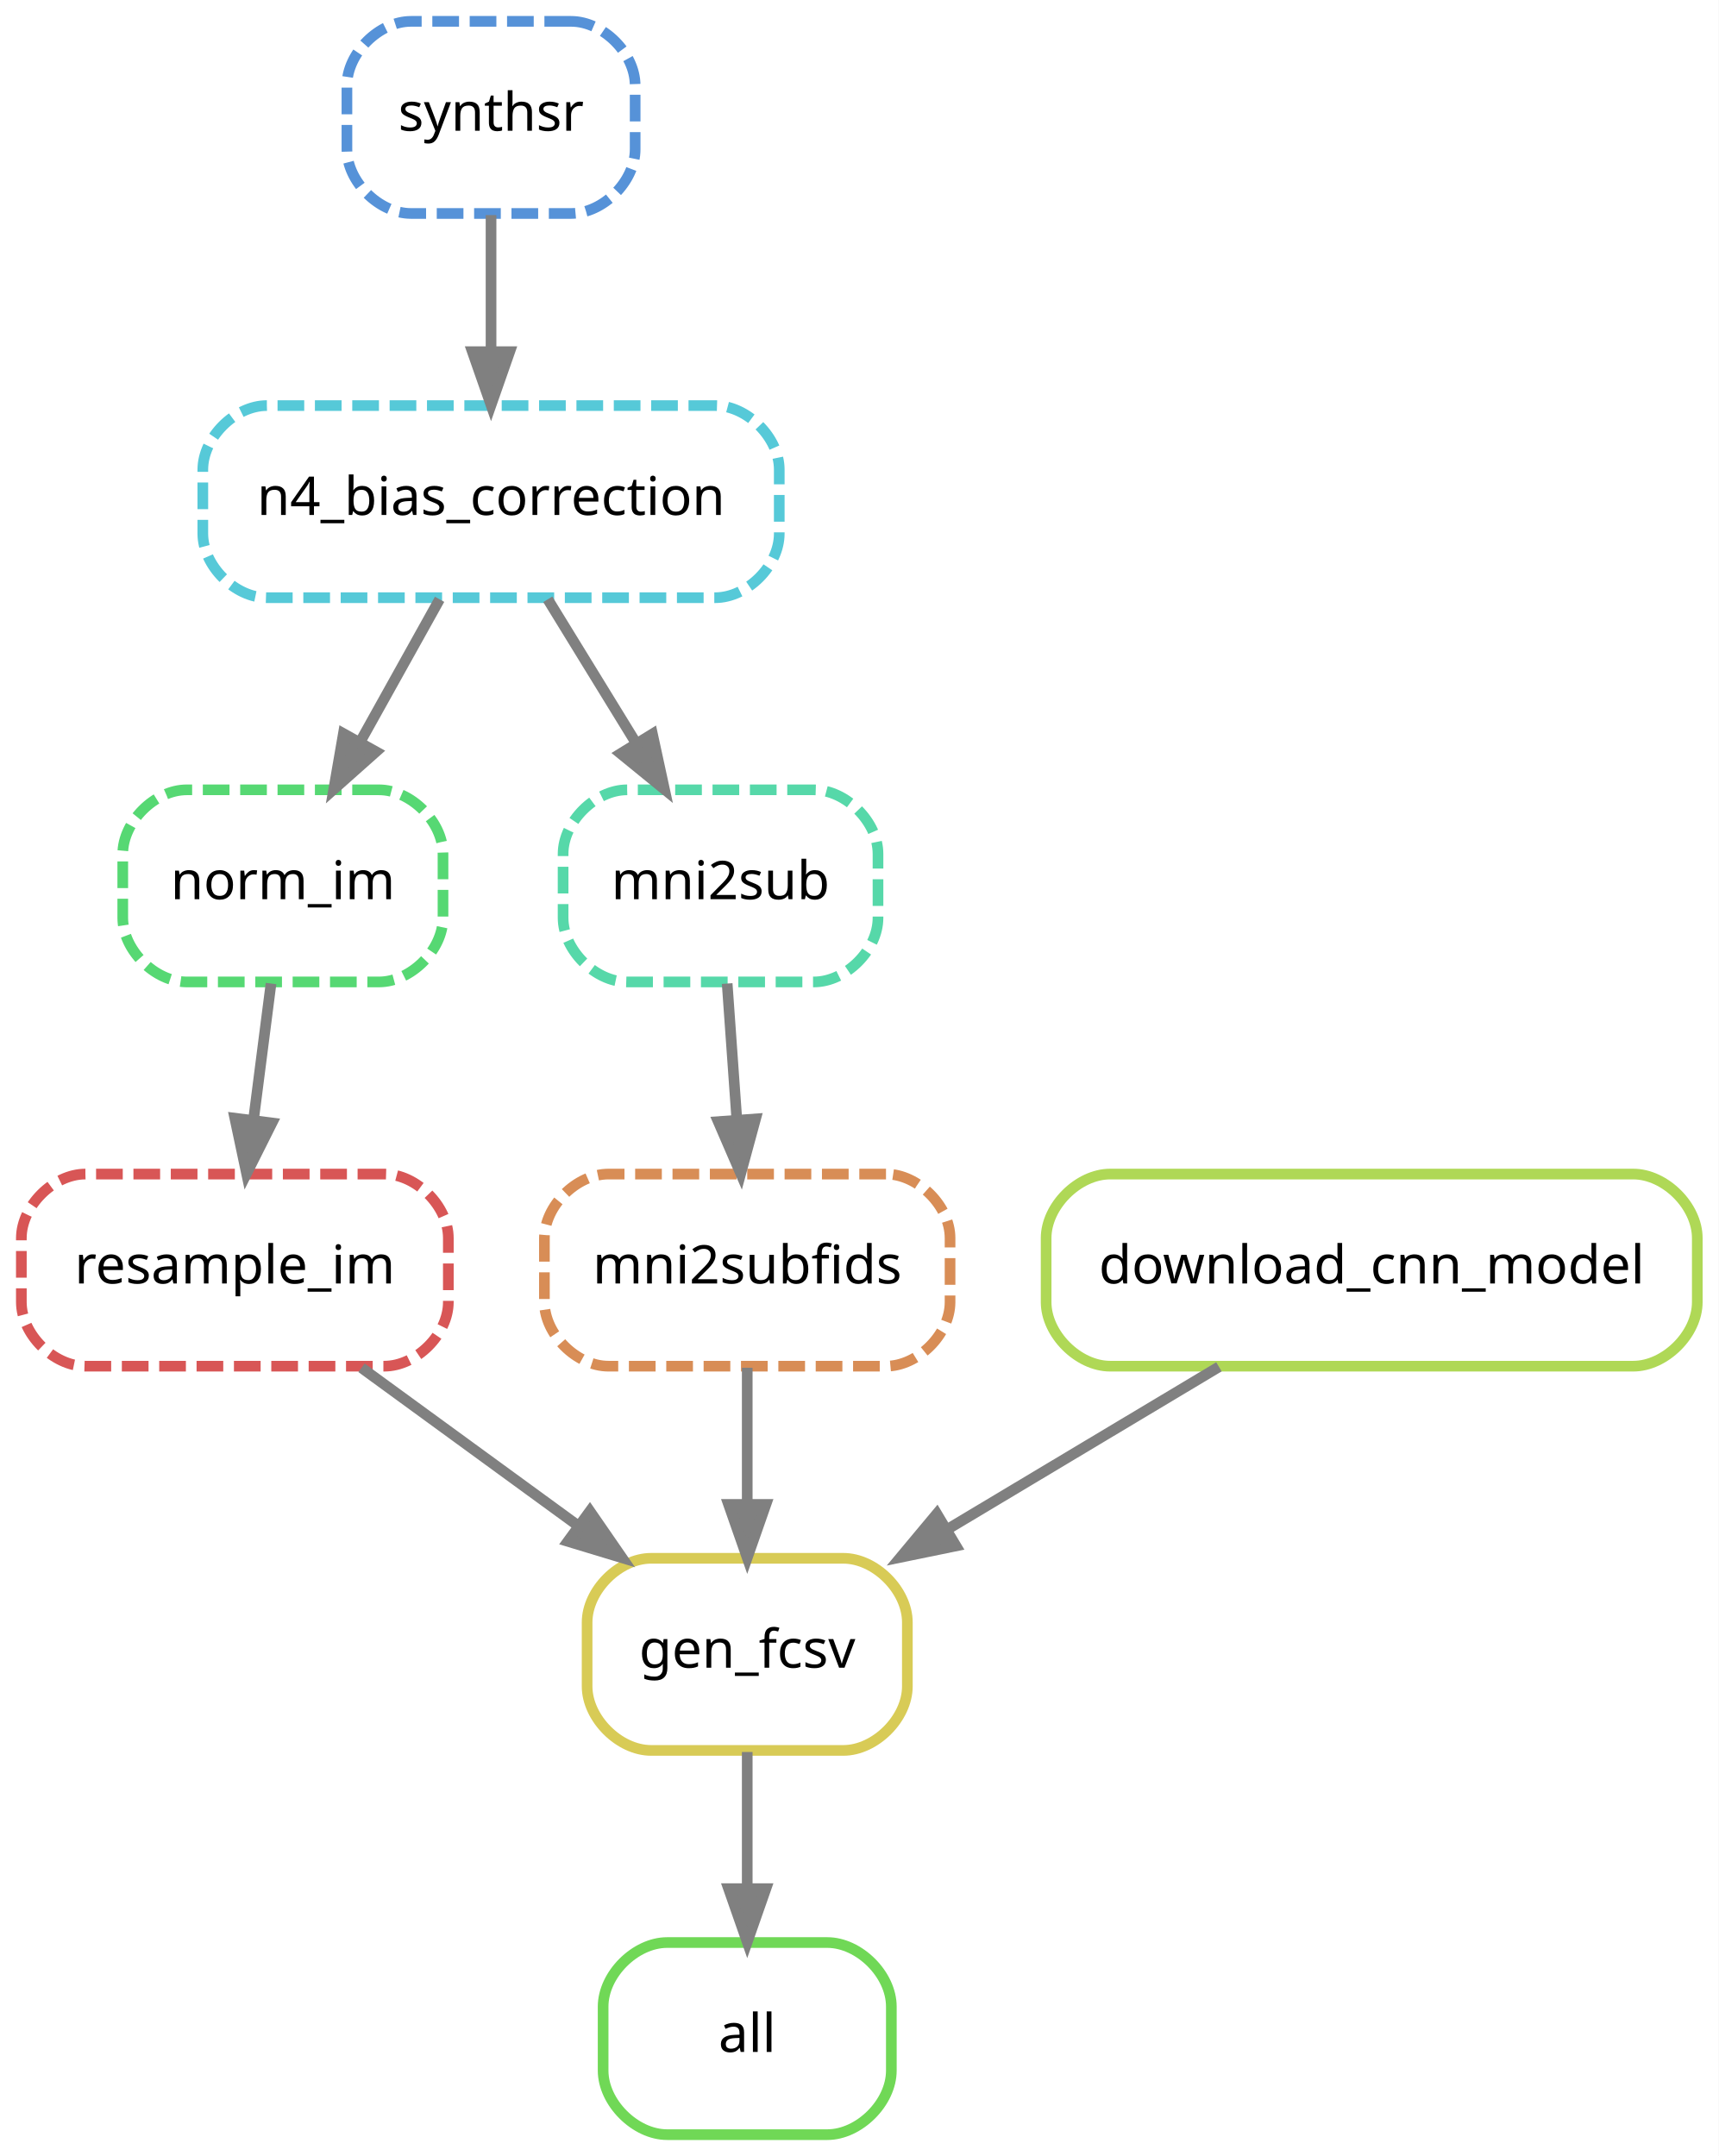
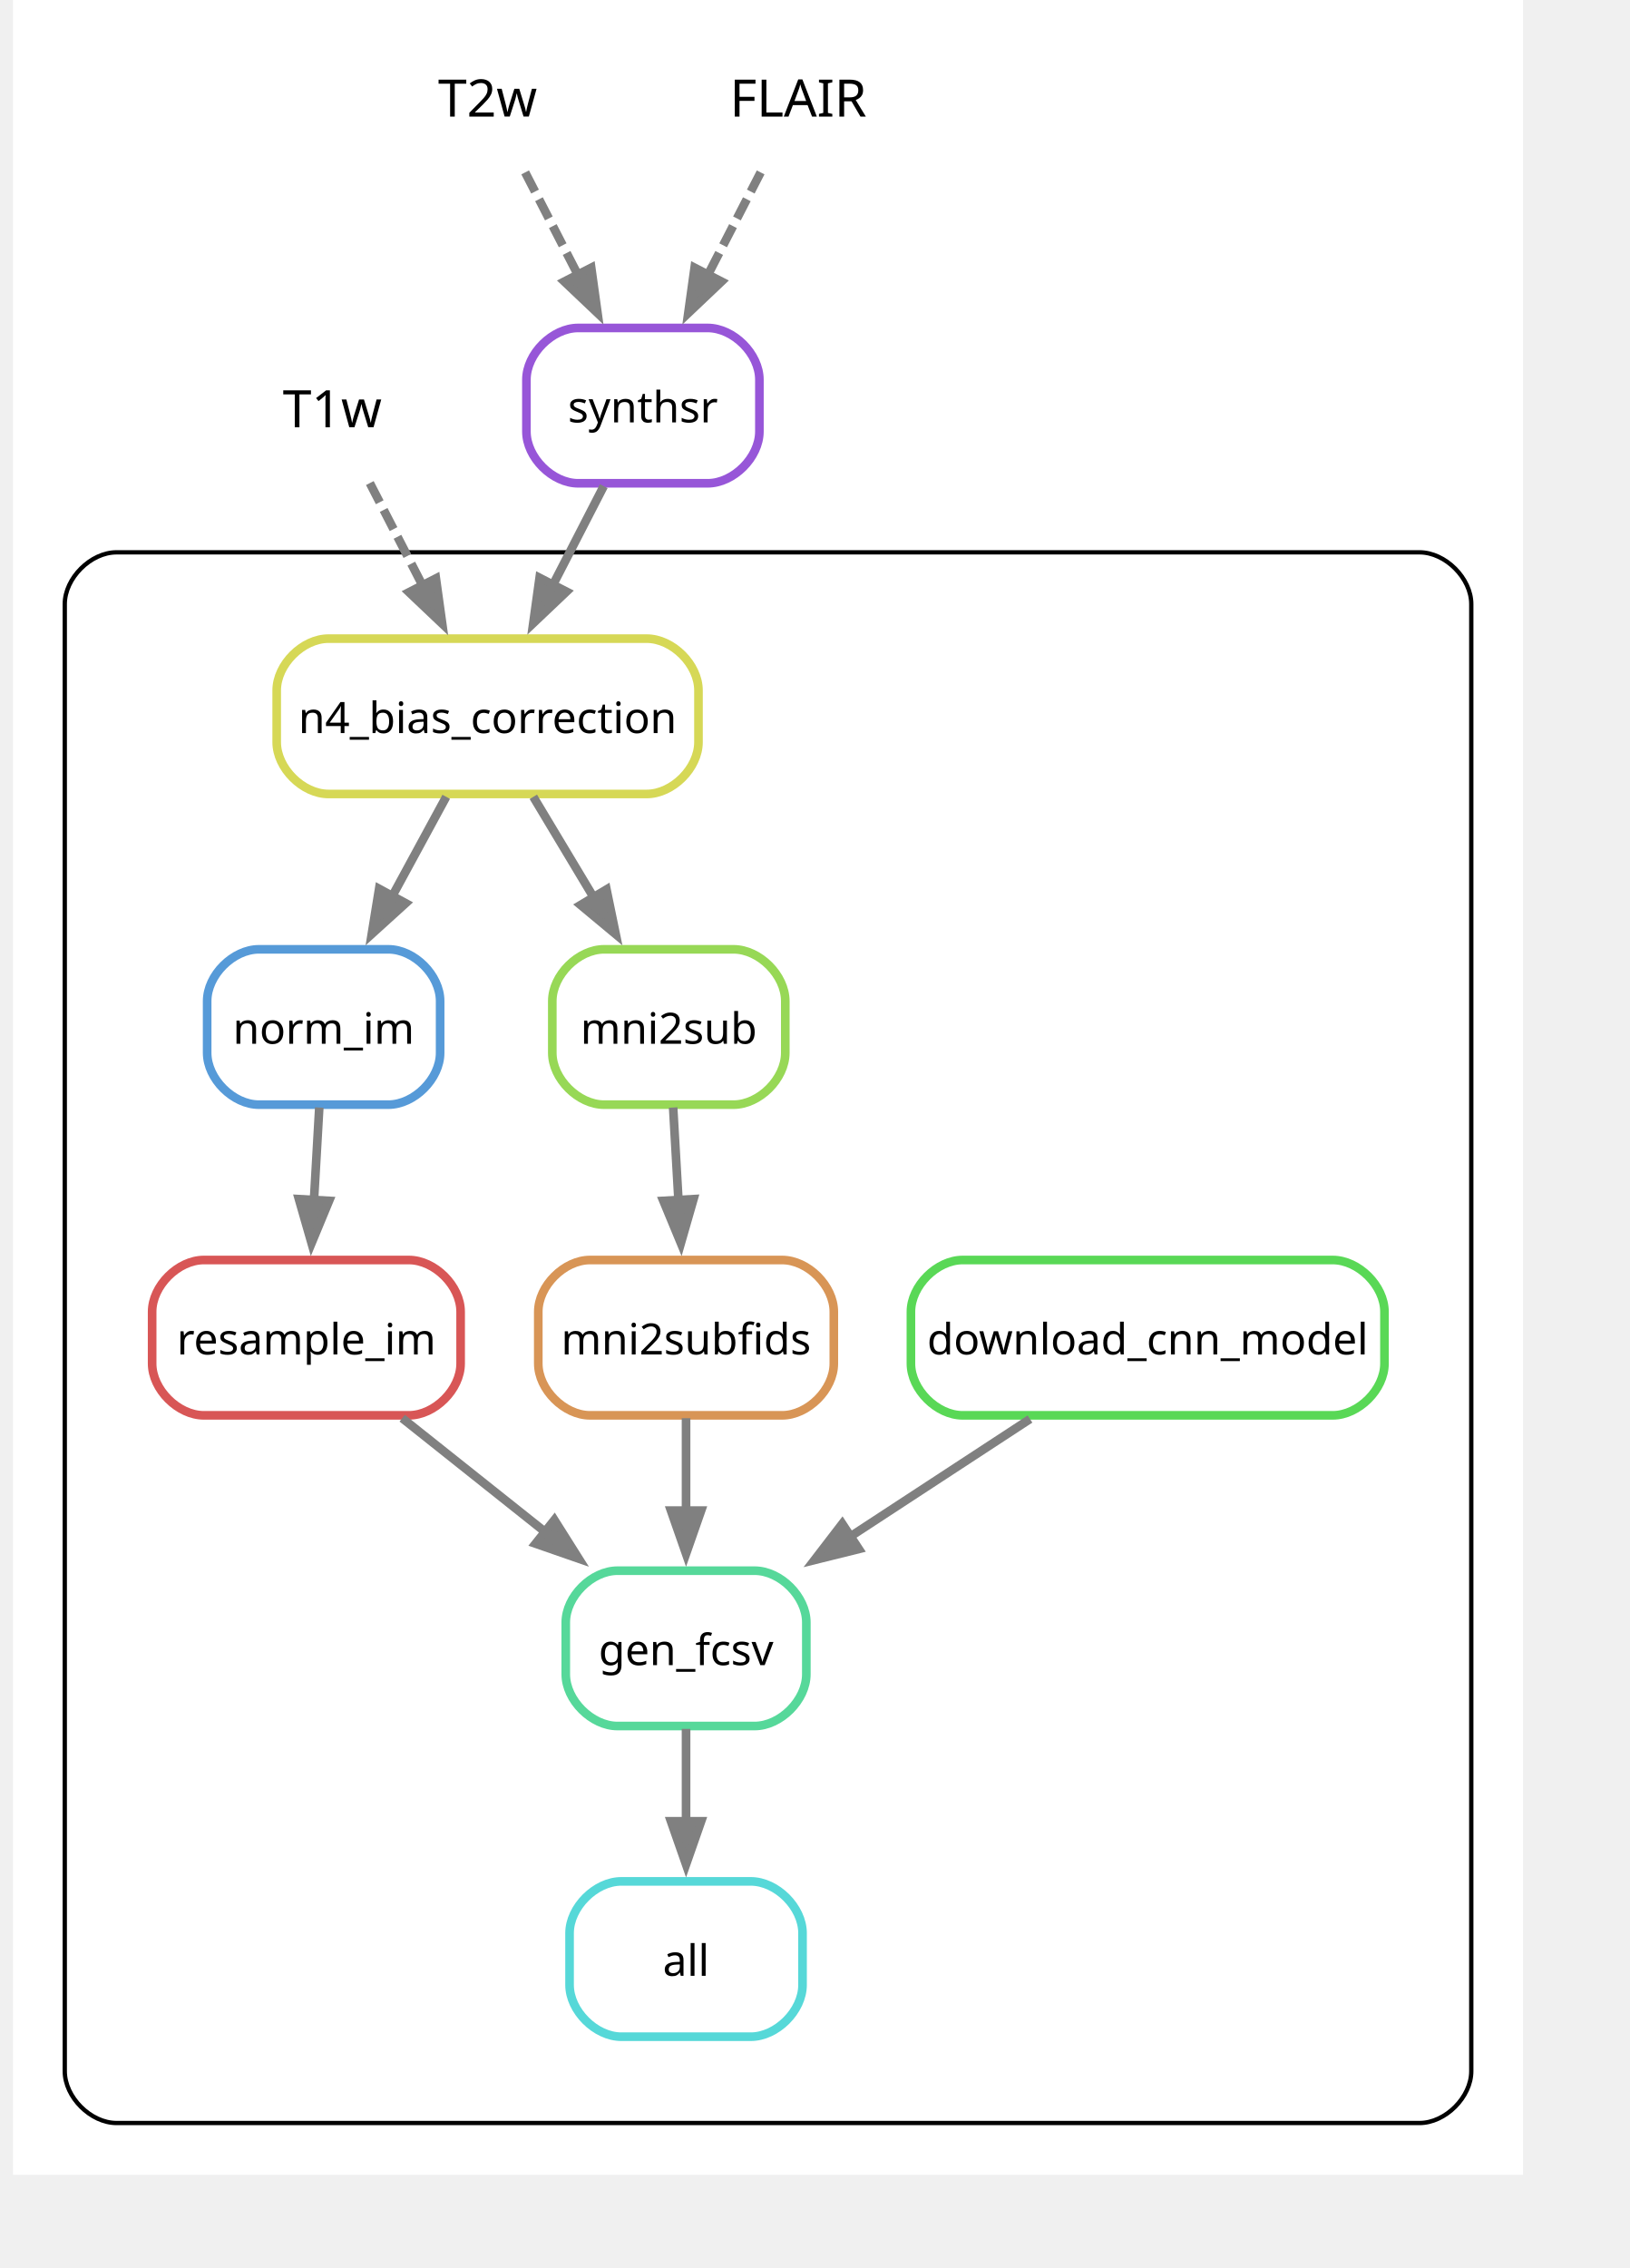
- <svg xmlns="http://www.w3.org/2000/svg" width="322pt" height="404pt" viewBox="0.00 0.00 322.00 404.00">
-   <g id="graph0" class="graph" transform="scale(1 1) rotate(0) translate(4 400)">
-     <polygon fill="white" stroke="transparent" points="-4,4 -4,-400 318,-400 318,4 -4,4" />
+ <svg xmlns="http://www.w3.org/2000/svg" width="393pt" height="547pt" viewBox="21.60 21.60 371.60 525.60">
+   <g id="graph0" class="graph" transform="scale(1 1) rotate(0) translate(25.6 521.6)">
+     <polygon fill="white" stroke="none" points="-4,4 -4,-500 346,-500 346,4 -4,4" />
+     <g id="clust1" class="cluster">
+       <path fill="white" stroke="black" d="M20,-8C20,-8 322,-8 322,-8 328,-8 334,-14 334,-20 334,-20 334,-360 334,-360 334,-366 328,-372 322,-372 322,-372 20,-372 20,-372 14,-372 8,-366 8,-360 8,-360 8,-20 8,-20 8,-14 14,-8 20,-8" />
+     </g>
    <g id="node1" class="node">
-       <path fill="none" stroke="#70d856" stroke-width="2" d="M151,-36C151,-36 121,-36 121,-36 115,-36 109,-30 109,-24 109,-24 109,-12 109,-12 109,-6 115,0 121,0 121,0 151,0 151,0 157,0 163,-6 163,-12 163,-12 163,-24 163,-24 163,-30 157,-36 151,-36" />
-       <text text-anchor="middle" x="136" y="-15.5" font-family="sans" font-size="10.00">all</text>
+       <path fill="none" stroke="#9756d8" stroke-width="2" d="M157,-424C157,-424 127,-424 127,-424 121,-424 115,-418 115,-412 115,-412 115,-400 115,-400 115,-394 121,-388 127,-388 127,-388 157,-388 157,-388 163,-388 169,-394 169,-400 169,-400 169,-412 169,-412 169,-418 163,-424 157,-424" />
+       <text text-anchor="middle" x="142" y="-402.12" font-family="sans" font-size="10.00">synthsr</text>
+     </g>
+     <g id="node6" class="node">
+       <path fill="none" stroke="#d6d856" stroke-width="2" d="M142.88,-352C142.88,-352 69.12,-352 69.12,-352 63.12,-352 57.12,-346 57.12,-340 57.12,-340 57.12,-328 57.12,-328 57.12,-322 63.12,-316 69.12,-316 69.12,-316 142.88,-316 142.88,-316 148.88,-316 154.88,-322 154.88,-328 154.88,-328 154.88,-340 154.88,-340 154.88,-346 148.88,-352 142.88,-352" />
+       <text text-anchor="middle" x="106" y="-330.12" font-family="sans" font-size="10.00">n4_bias_correction</text>
+     </g>
+     <g id="edge12" class="edge">
+       <path fill="none" stroke="grey" stroke-width="2" d="M132.92,-387.34C129.32,-380.34 125.09,-372.12 121.06,-364.28" />
+       <polygon fill="grey" stroke="grey" stroke-width="2" points="124.28,-362.89 116.59,-355.59 118.05,-366.09 124.28,-362.89" />
    </g>
    <g id="node2" class="node">
-       <path fill="none" stroke="#d8cb56" stroke-width="2" d="M154,-108C154,-108 118,-108 118,-108 112,-108 106,-102 106,-96 106,-96 106,-84 106,-84 106,-78 112,-72 118,-72 118,-72 154,-72 154,-72 160,-72 166,-78 166,-84 166,-84 166,-96 166,-96 166,-102 160,-108 154,-108" />
-       <text text-anchor="middle" x="136" y="-87.5" font-family="sans" font-size="10.00">gen_fcsv</text>
+       <path fill="none" stroke="#56d8d8" stroke-width="2" d="M167,-64C167,-64 137,-64 137,-64 131,-64 125,-58 125,-52 125,-52 125,-40 125,-40 125,-34 131,-28 137,-28 137,-28 167,-28 167,-28 173,-28 179,-34 179,-40 179,-40 179,-52 179,-52 179,-58 173,-64 167,-64" />
+       <text text-anchor="middle" x="152" y="-42.12" font-family="sans" font-size="10.00">all</text>
+     </g>
+     <g id="node3" class="node">
+       <path fill="none" stroke="#56d89a" stroke-width="2" d="M167.88,-136C167.88,-136 136.12,-136 136.12,-136 130.12,-136 124.12,-130 124.12,-124 124.12,-124 124.12,-112 124.12,-112 124.12,-106 130.12,-100 136.12,-100 136.12,-100 167.88,-100 167.88,-100 173.88,-100 179.88,-106 179.88,-112 179.88,-112 179.88,-124 179.88,-124 179.88,-130 173.88,-136 167.88,-136" />
+       <text text-anchor="middle" x="152" y="-114.12" font-family="sans" font-size="10.00">gen_fcsv</text>
    </g>
    <g id="edge1" class="edge">
-       <path fill="none" stroke="grey" stroke-width="2" d="M136,-71.7C136,-63.98 136,-54.71 136,-46.11" />
-       <polygon fill="grey" stroke="grey" stroke-width="2" points="139.5,-46.1 136,-36.1 132.5,-46.1 139.5,-46.1" />
+       <path fill="none" stroke="grey" stroke-width="2" d="M152,-99.34C152,-92.75 152,-85.08 152,-77.67" />
+       <polygon fill="grey" stroke="grey" stroke-width="2" points="155.5,-77.93 152,-67.93 148.5,-77.93 155.5,-77.93" />
    </g>
-     <g id="node3" class="node">
-       <path fill="none" stroke="#d85656" stroke-width="2" stroke-dasharray="5,2" d="M68,-180C68,-180 12,-180 12,-180 6,-180 0,-174 0,-168 0,-168 0,-156 0,-156 0,-150 6,-144 12,-144 12,-144 68,-144 68,-144 74,-144 80,-150 80,-156 80,-156 80,-168 80,-168 80,-174 74,-180 68,-180" />
-       <text text-anchor="middle" x="40" y="-159.5" font-family="sans" font-size="10.00">resample_im</text>
+     <g id="node4" class="node">
+       <path fill="none" stroke="#d85656" stroke-width="2" d="M87.75,-208C87.75,-208 40.25,-208 40.25,-208 34.25,-208 28.25,-202 28.25,-196 28.25,-196 28.25,-184 28.25,-184 28.25,-178 34.25,-172 40.25,-172 40.25,-172 87.75,-172 87.75,-172 93.75,-172 99.75,-178 99.75,-184 99.75,-184 99.75,-196 99.75,-196 99.75,-202 93.75,-208 87.75,-208" />
+       <text text-anchor="middle" x="64" y="-186.12" font-family="sans" font-size="10.00">resample_im</text>
    </g>
    <g id="edge2" class="edge">
-       <path fill="none" stroke="grey" stroke-width="2" d="M63.73,-143.7C75.94,-134.8 90.99,-123.82 104.18,-114.2" />
-       <polygon fill="grey" stroke="grey" stroke-width="2" points="106.52,-116.82 112.54,-108.1 102.4,-111.17 106.52,-116.82" />
+       <path fill="none" stroke="grey" stroke-width="2" d="M86.21,-171.34C96.24,-163.36 108.29,-153.77 119.33,-144.99" />
+       <polygon fill="grey" stroke="grey" stroke-width="2" points="121.48,-147.75 127.13,-138.79 117.12,-142.27 121.48,-147.75" />
    </g>
-     <g id="node4" class="node">
-       <path fill="none" stroke="#56d873" stroke-width="2" stroke-dasharray="5,2" d="M67,-252C67,-252 31,-252 31,-252 25,-252 19,-246 19,-240 19,-240 19,-228 19,-228 19,-222 25,-216 31,-216 31,-216 67,-216 67,-216 73,-216 79,-222 79,-228 79,-228 79,-240 79,-240 79,-246 73,-252 67,-252" />
-       <text text-anchor="middle" x="49" y="-231.5" font-family="sans" font-size="10.00">norm_im</text>
+     <g id="node5" class="node">
+       <path fill="none" stroke="#569ad8" stroke-width="2" d="M83,-280C83,-280 53,-280 53,-280 47,-280 41,-274 41,-268 41,-268 41,-256 41,-256 41,-250 47,-244 53,-244 53,-244 83,-244 83,-244 89,-244 95,-250 95,-256 95,-256 95,-268 95,-268 95,-274 89,-280 83,-280" />
+       <text text-anchor="middle" x="68" y="-258.12" font-family="sans" font-size="10.00">norm_im</text>
    </g>
    <g id="edge5" class="edge">
-       <path fill="none" stroke="grey" stroke-width="2" d="M46.78,-215.7C45.78,-207.98 44.59,-198.71 43.49,-190.11" />
-       <polygon fill="grey" stroke="grey" stroke-width="2" points="46.95,-189.58 42.2,-180.1 40,-190.47 46.95,-189.58" />
-     </g>
-     <g id="node5" class="node">
-       <path fill="none" stroke="#56c9d8" stroke-width="2" stroke-dasharray="5,2" d="M130,-324C130,-324 46,-324 46,-324 40,-324 34,-318 34,-312 34,-312 34,-300 34,-300 34,-294 40,-288 46,-288 46,-288 130,-288 130,-288 136,-288 142,-294 142,-300 142,-300 142,-312 142,-312 142,-318 136,-324 130,-324" />
-       <text text-anchor="middle" x="88" y="-303.5" font-family="sans" font-size="10.00">n4_bias_correction</text>
+       <path fill="none" stroke="grey" stroke-width="2" d="M66.99,-243.34C66.61,-236.75 66.18,-229.08 65.75,-221.67" />
+       <polygon fill="grey" stroke="grey" stroke-width="2" points="69.26,-221.71 65.2,-211.92 62.27,-222.11 69.26,-221.71" />
    </g>
    <g id="edge6" class="edge">
-       <path fill="none" stroke="grey" stroke-width="2" d="M78.36,-287.7C73.87,-279.64 68.44,-269.89 63.48,-260.98" />
-       <polygon fill="grey" stroke="grey" stroke-width="2" points="66.45,-259.14 58.53,-252.1 60.34,-262.54 66.45,-259.14" />
+       <path fill="none" stroke="grey" stroke-width="2" d="M96.41,-315.34C92.61,-308.34 88.15,-300.12 83.89,-292.28" />
+       <polygon fill="grey" stroke="grey" stroke-width="2" points="87.01,-290.68 79.16,-283.56 80.86,-294.02 87.01,-290.68" />
    </g>
    <g id="node8" class="node">
-       <path fill="none" stroke="#56d8a9" stroke-width="2" stroke-dasharray="5,2" d="M148.5,-252C148.5,-252 113.5,-252 113.5,-252 107.5,-252 101.5,-246 101.5,-240 101.5,-240 101.5,-228 101.5,-228 101.5,-222 107.5,-216 113.5,-216 113.5,-216 148.5,-216 148.5,-216 154.5,-216 160.5,-222 160.5,-228 160.5,-228 160.5,-240 160.5,-240 160.5,-246 154.5,-252 148.5,-252" />
-       <text text-anchor="middle" x="131" y="-231.5" font-family="sans" font-size="10.00">mni2sub</text>
+       <path fill="none" stroke="#97d856" stroke-width="2" d="M163,-280C163,-280 133,-280 133,-280 127,-280 121,-274 121,-268 121,-268 121,-256 121,-256 121,-250 127,-244 133,-244 133,-244 163,-244 163,-244 169,-244 175,-250 175,-256 175,-256 175,-268 175,-268 175,-274 169,-280 163,-280" />
+       <text text-anchor="middle" x="148" y="-258.12" font-family="sans" font-size="10.00">mni2sub</text>
+     </g>
+     <g id="edge8" class="edge">
+       <path fill="none" stroke="grey" stroke-width="2" d="M116.6,-315.34C120.84,-308.26 125.85,-299.92 130.6,-292" />
+       <polygon fill="grey" stroke="grey" stroke-width="2" points="133.56,-293.87 135.7,-283.5 127.56,-290.27 133.56,-293.87" />
+     </g>
+     <g id="node7" class="node">
+       <path fill="none" stroke="#d89556" stroke-width="2" d="M174.25,-208C174.25,-208 129.75,-208 129.75,-208 123.75,-208 117.75,-202 117.75,-196 117.75,-196 117.75,-184 117.75,-184 117.75,-178 123.75,-172 129.75,-172 129.75,-172 174.25,-172 174.25,-172 180.25,-172 186.25,-178 186.25,-184 186.25,-184 186.25,-196 186.25,-196 186.25,-202 180.25,-208 174.25,-208" />
+       <text text-anchor="middle" x="152" y="-186.12" font-family="sans" font-size="10.00">mni2subfids</text>
+     </g>
+     <g id="edge3" class="edge">
+       <path fill="none" stroke="grey" stroke-width="2" d="M152,-171.34C152,-164.75 152,-157.08 152,-149.67" />
+       <polygon fill="grey" stroke="grey" stroke-width="2" points="155.5,-149.93 152,-139.93 148.5,-149.93 155.5,-149.93" />
+     </g>
+     <g id="edge7" class="edge">
+       <path fill="none" stroke="grey" stroke-width="2" d="M149.01,-243.34C149.39,-236.75 149.82,-229.08 150.25,-221.67" />
+       <polygon fill="grey" stroke="grey" stroke-width="2" points="153.73,-222.11 150.8,-211.92 146.74,-221.71 153.73,-222.11" />
+     </g>
+     <g id="node9" class="node">
+       <path fill="none" stroke="#59d856" stroke-width="2" d="M301.88,-208C301.88,-208 216.12,-208 216.12,-208 210.12,-208 204.12,-202 204.12,-196 204.12,-196 204.12,-184 204.12,-184 204.12,-178 210.12,-172 216.12,-172 216.12,-172 301.88,-172 301.88,-172 307.88,-172 313.88,-178 313.88,-184 313.88,-184 313.88,-196 313.88,-196 313.88,-202 307.88,-208 301.88,-208" />
+       <text text-anchor="middle" x="259" y="-186.12" font-family="sans" font-size="10.00">download_cnn_model</text>
+     </g>
+     <g id="edge4" class="edge">
+       <path fill="none" stroke="grey" stroke-width="2" d="M231.72,-171.15C219.02,-162.84 203.7,-152.82 189.89,-143.79" />
+       <polygon fill="grey" stroke="grey" stroke-width="2" points="192.05,-141.02 181.76,-138.47 188.21,-146.87 192.05,-141.02" />
+     </g>
+     <g id="node10" class="node">
+       <text text-anchor="middle" x="70" y="-400.98" font-family="sans" font-size="12.00">T1w</text>
    </g>
    <g id="edge9" class="edge">
-       <path fill="none" stroke="grey" stroke-width="2" d="M98.63,-287.7C103.63,-279.56 109.69,-269.69 115.21,-260.7" />
-       <polygon fill="grey" stroke="grey" stroke-width="2" points="118.24,-262.46 120.49,-252.1 112.28,-258.79 118.24,-262.46" />
+       <path fill="none" stroke="grey" stroke-width="2" stroke-dasharray="5,2" d="M78.71,-388.05C82.41,-380.88 86.81,-372.31 91,-364.17" />
+       <polygon fill="grey" stroke="grey" stroke-width="2" points="94.02,-365.95 95.48,-355.46 87.79,-362.75 94.02,-365.95" />
    </g>
-     <g id="node6" class="node">
-       <path fill="none" stroke="#5692d8" stroke-width="2" stroke-dasharray="5,2" d="M103,-396C103,-396 73,-396 73,-396 67,-396 61,-390 61,-384 61,-384 61,-372 61,-372 61,-366 67,-360 73,-360 73,-360 103,-360 103,-360 109,-360 115,-366 115,-372 115,-372 115,-384 115,-384 115,-390 109,-396 103,-396" />
-       <text text-anchor="middle" x="88" y="-375.5" font-family="sans" font-size="10.00">synthsr</text>
+     <g id="node11" class="node">
+       <text text-anchor="middle" x="106" y="-472.98" font-family="sans" font-size="12.00">T2w</text>
    </g>
-     <g id="edge7" class="edge">
-       <path fill="none" stroke="grey" stroke-width="2" d="M88,-359.7C88,-351.98 88,-342.71 88,-334.11" />
-       <polygon fill="grey" stroke="grey" stroke-width="2" points="91.5,-334.1 88,-324.1 84.5,-334.1 91.5,-334.1" />
+     <g id="edge10" class="edge">
+       <path fill="none" stroke="grey" stroke-width="2" stroke-dasharray="5,2" d="M114.71,-460.05C118.41,-452.88 122.81,-444.31 127,-436.17" />
+       <polygon fill="grey" stroke="grey" stroke-width="2" points="130.02,-437.95 131.48,-427.46 123.79,-434.75 130.02,-437.95" />
    </g>
-     <g id="node7" class="node">
-       <path fill="none" stroke="#d88d56" stroke-width="2" stroke-dasharray="5,2" d="M162,-180C162,-180 110,-180 110,-180 104,-180 98,-174 98,-168 98,-168 98,-156 98,-156 98,-150 104,-144 110,-144 110,-144 162,-144 162,-144 168,-144 174,-150 174,-156 174,-156 174,-168 174,-168 174,-174 168,-180 162,-180" />
-       <text text-anchor="middle" x="136" y="-159.5" font-family="sans" font-size="10.00">mni2subfids</text>
+     <g id="node12" class="node">
+       <text text-anchor="middle" x="178" y="-472.98" font-family="sans" font-size="12.00">FLAIR</text>
    </g>
-     <g id="edge3" class="edge">
-       <path fill="none" stroke="grey" stroke-width="2" d="M136,-143.7C136,-135.98 136,-126.71 136,-118.11" />
-       <polygon fill="grey" stroke="grey" stroke-width="2" points="139.5,-118.1 136,-108.1 132.5,-118.1 139.5,-118.1" />
-     </g>
-     <g id="edge8" class="edge">
-       <path fill="none" stroke="grey" stroke-width="2" d="M132.24,-215.7C132.79,-207.98 133.45,-198.71 134.06,-190.11" />
-       <polygon fill="grey" stroke="grey" stroke-width="2" points="137.56,-190.33 134.78,-180.1 130.57,-189.83 137.56,-190.33" />
-     </g>
-     <g id="node9" class="node">
-       <path fill="none" stroke="#afd856" stroke-width="2" d="M302,-180C302,-180 204,-180 204,-180 198,-180 192,-174 192,-168 192,-168 192,-156 192,-156 192,-150 198,-144 204,-144 204,-144 302,-144 302,-144 308,-144 314,-150 314,-156 314,-156 314,-168 314,-168 314,-174 308,-180 302,-180" />
-       <text text-anchor="middle" x="253" y="-159.5" font-family="sans" font-size="10.00">download_cnn_model</text>
-     </g>
-     <g id="edge4" class="edge">
-       <path fill="none" stroke="grey" stroke-width="2" d="M224.38,-143.88C209.08,-134.72 190.06,-123.34 173.58,-113.48" />
-       <polygon fill="grey" stroke="grey" stroke-width="2" points="175.11,-110.32 164.73,-108.19 171.52,-116.33 175.11,-110.32" />
+     <g id="edge11" class="edge">
+       <path fill="none" stroke="grey" stroke-width="2" stroke-dasharray="5,2" d="M169.29,-460.05C165.59,-452.88 161.19,-444.31 157,-436.17" />
+       <polygon fill="grey" stroke="grey" stroke-width="2" points="160.21,-434.75 152.52,-427.46 153.98,-437.95 160.21,-434.75" />
    </g>
  </g>
</svg>
